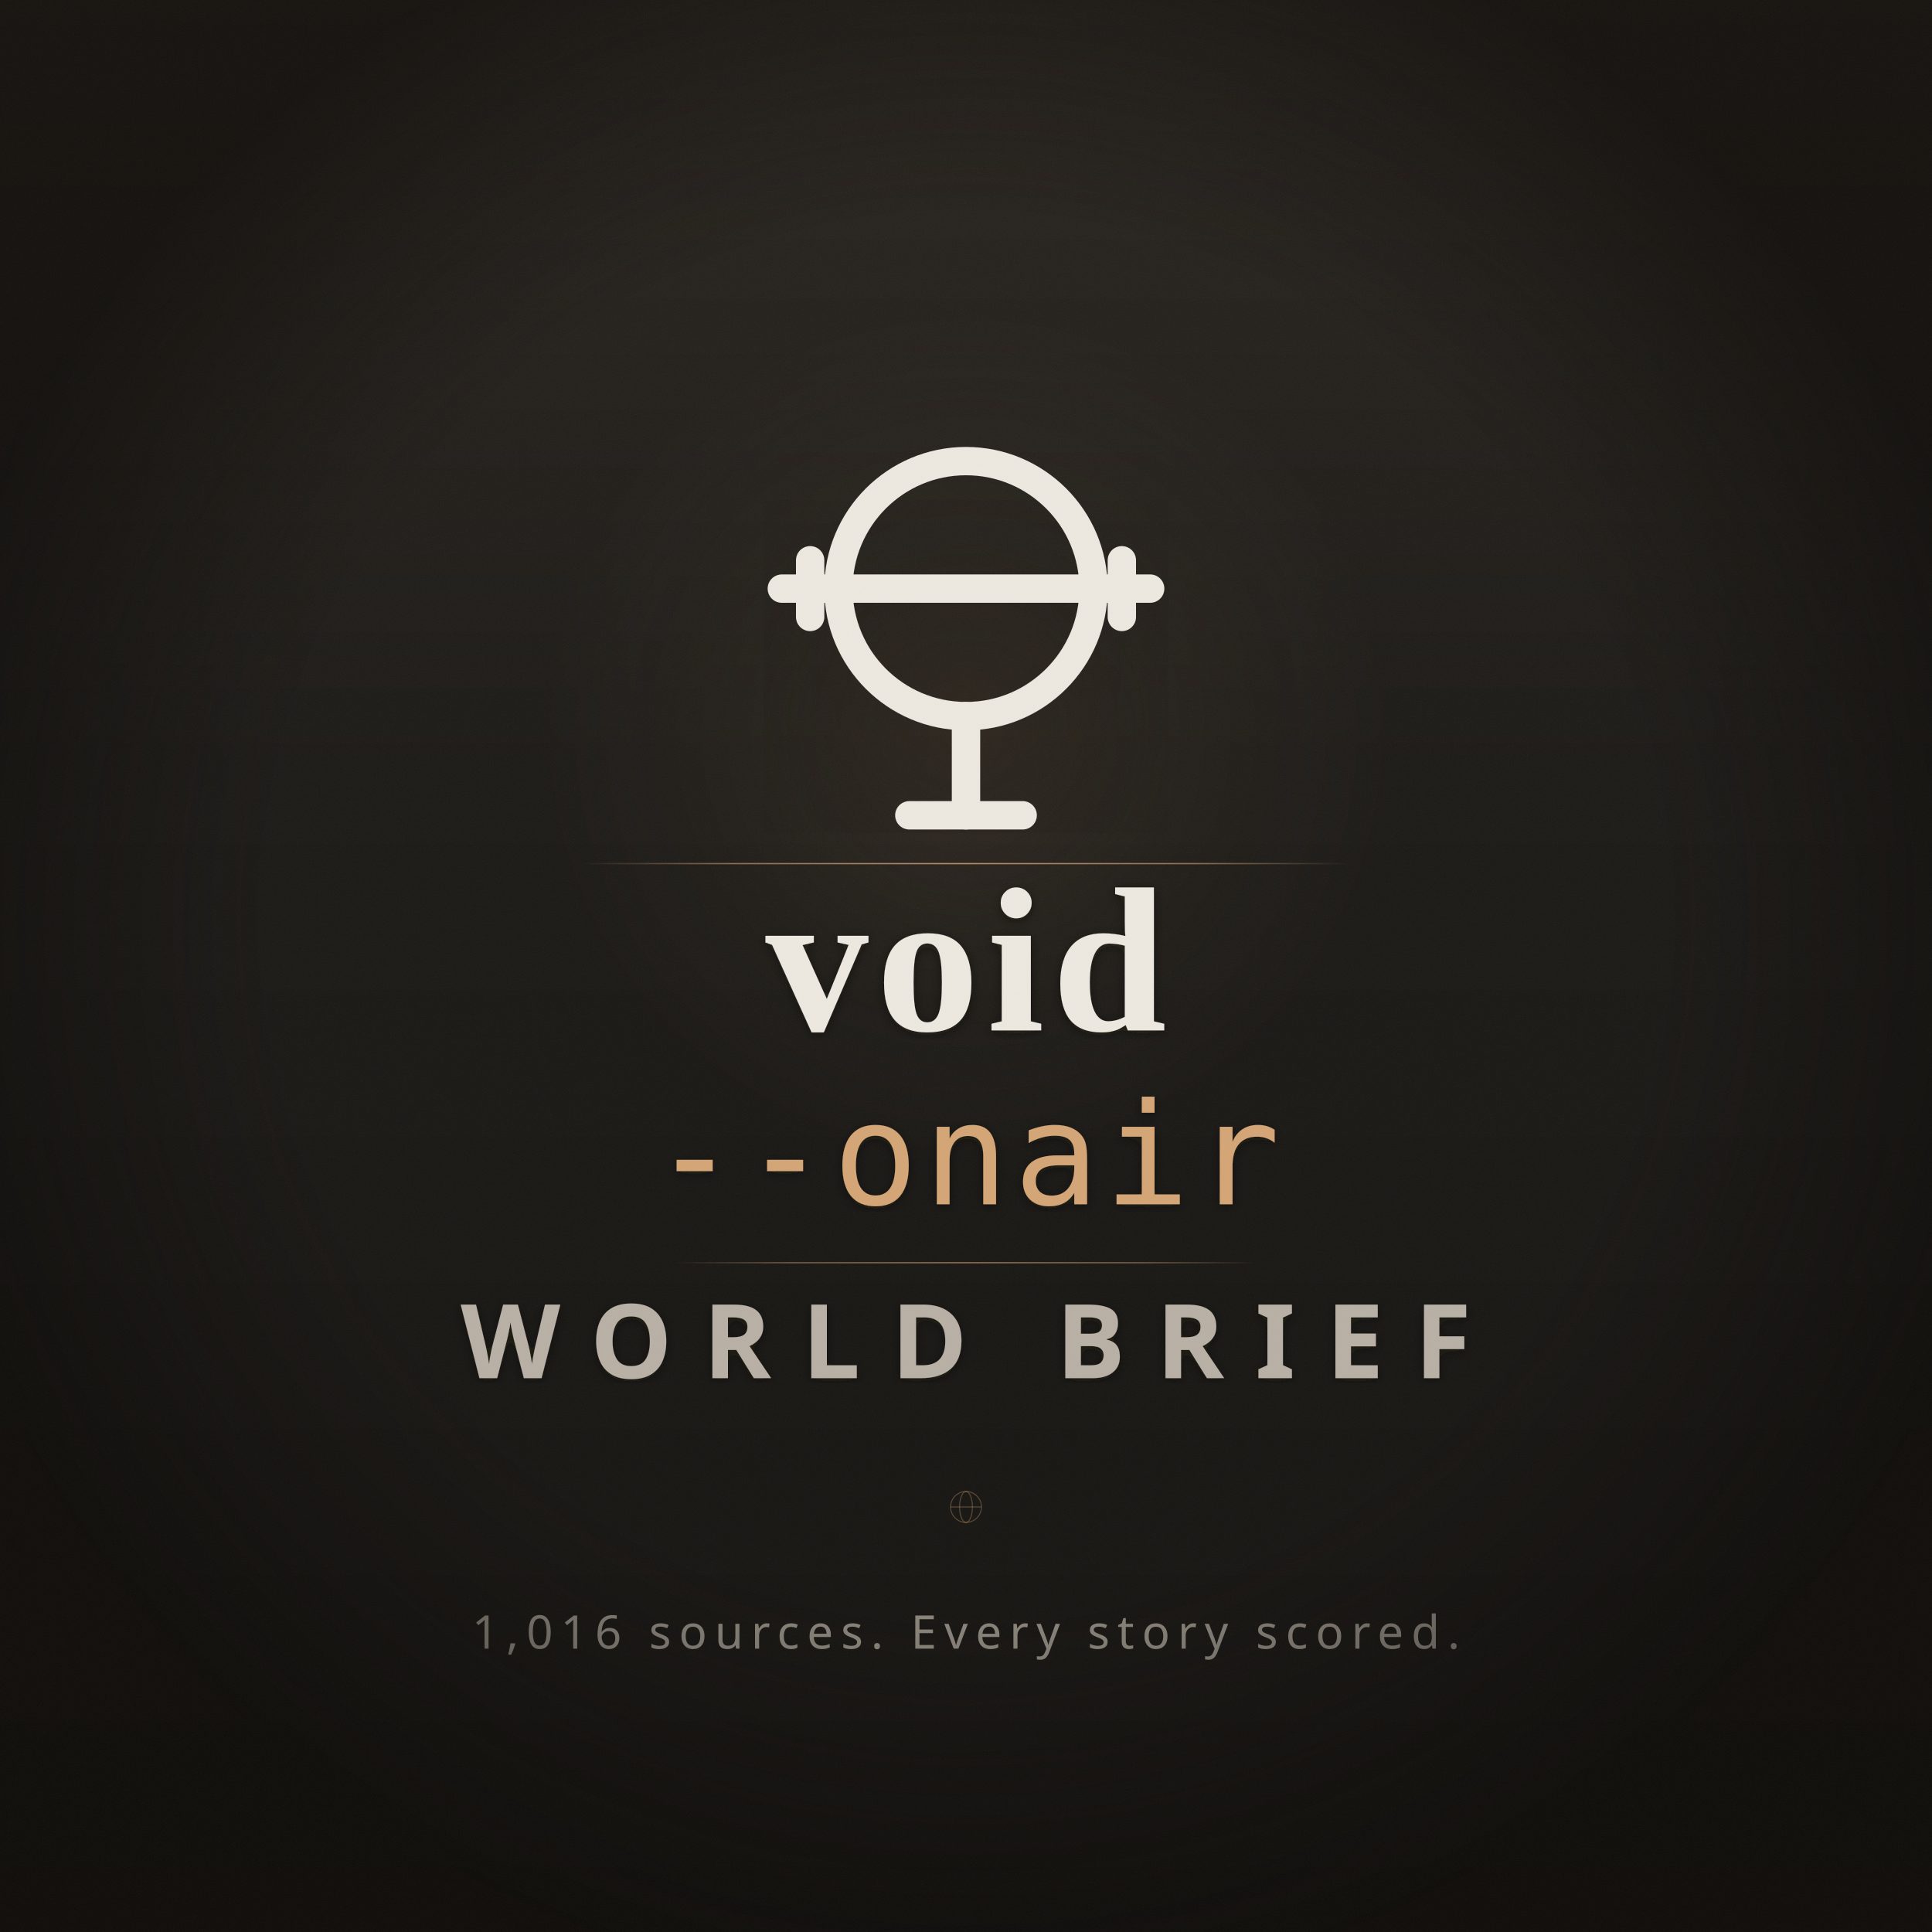
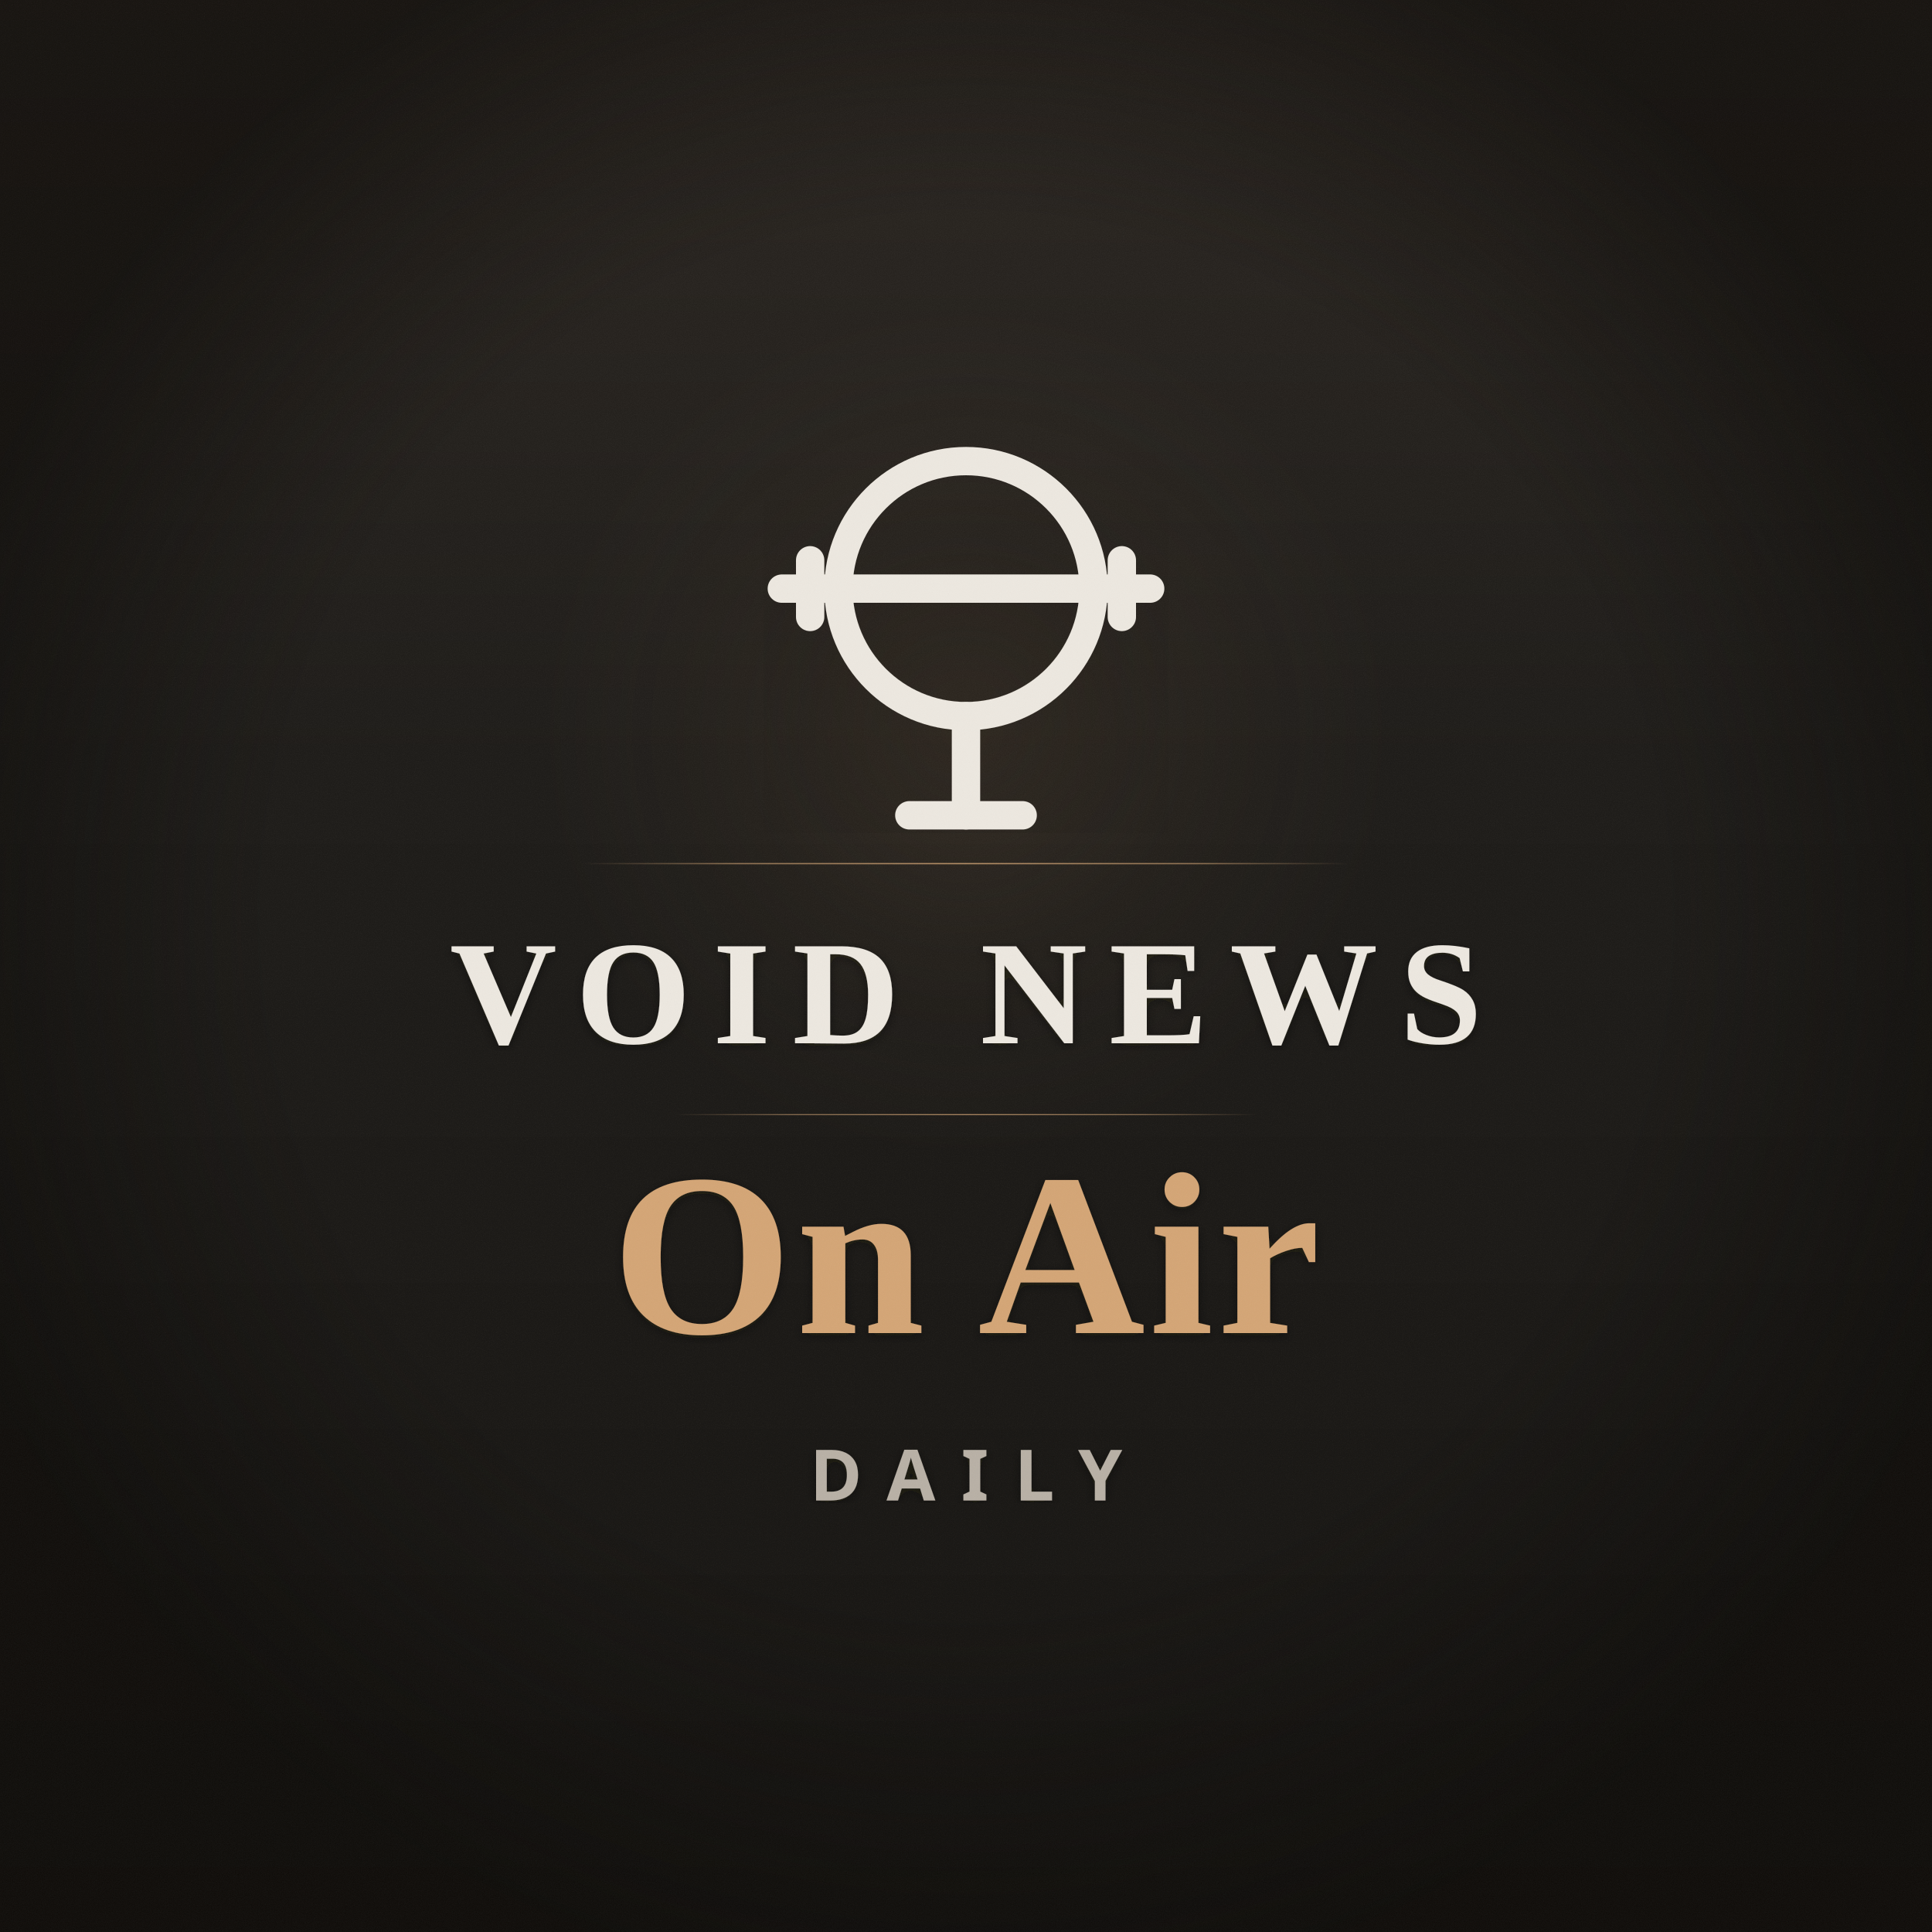
<svg xmlns="http://www.w3.org/2000/svg" viewBox="0 0 3000 3000" width="3000" height="3000">
  <defs>
    <filter id="grain" x="0" y="0" width="100%" height="100%">
      <feTurbulence type="fractalNoise" baseFrequency="0.75" numOctaves="4" stitchTiles="stitch" result="noise" />
      <feColorMatrix type="saturate" values="0" in="noise" result="mono" />
      <feComponentTransfer in="mono" result="clipped">
        <feFuncA type="linear" slope="0.06" intercept="0" />
      </feComponentTransfer>
      <feBlend in="SourceGraphic" in2="clipped" mode="overlay" />
    </filter>
    <radialGradient id="vignette" cx="50%" cy="48%" r="55%" fx="50%" fy="46%">
      <stop offset="0%" stop-color="#0A0805" stop-opacity="0" />
      <stop offset="65%" stop-color="#0A0805" stop-opacity="0" />
      <stop offset="100%" stop-color="#0A0805" stop-opacity="0.65" />
    </radialGradient>
    <radialGradient id="iconGlow" cx="50%" cy="38%" r="22%">
      <stop offset="0%" stop-color="#D4A574" stop-opacity="0.12" />
      <stop offset="50%" stop-color="#D4A574" stop-opacity="0.04" />
      <stop offset="100%" stop-color="#D4A574" stop-opacity="0" />
    </radialGradient>
    <linearGradient id="surfaceGrade" x1="50%" y1="0%" x2="50%" y2="100%">
      <stop offset="0%" stop-color="#2A2520" stop-opacity="1" />
      <stop offset="40%" stop-color="#1C1A17" stop-opacity="1" />
      <stop offset="100%" stop-color="#14120F" stop-opacity="1" />
    </linearGradient>
    <linearGradient id="ruleGlow" x1="0%" y1="50%" x2="100%" y2="50%">
      <stop offset="0%" stop-color="#D4A574" stop-opacity="0" />
      <stop offset="20%" stop-color="#D4A574" stop-opacity="0.6" />
      <stop offset="50%" stop-color="#D4A574" stop-opacity="0.8" />
      <stop offset="80%" stop-color="#D4A574" stop-opacity="0.6" />
      <stop offset="100%" stop-color="#D4A574" stop-opacity="0" />
    </linearGradient>
    <filter id="textShadow" x="-5%" y="-5%" width="110%" height="110%">
      <feDropShadow dx="0" dy="4" stdDeviation="8" flood-color="#0A0805" flood-opacity="0.5" />
    </filter>
  </defs>
  <rect width="3000" height="3000" fill="url(#surfaceGrade)" />
  <rect width="3000" height="3000" fill="url(#iconGlow)" />
  <g transform="translate(1500,980) scale(22)" filter="url(#textShadow)">
    <g fill="none" stroke="#EDE8E0" stroke-width="2" stroke-linecap="round" stroke-linejoin="round" transform="translate(-16,-16)">
      <circle cx="16" cy="13" r="9" />
      <line x1="3" y1="13" x2="29" y2="13" />
      <line x1="5" y1="11" x2="5" y2="15" />
      <line x1="27" y1="11" x2="27" y2="15" />
      <line x1="16" y1="22" x2="16" y2="29" />
      <line x1="12" y1="29" x2="20" y2="29" />
    </g>
  </g>
  <rect x="900" y="1340" width="1200" height="2" fill="url(#ruleGlow)" rx="1" />
-   <text x="1500" y="1600" font-family="'Playfair Display', Georgia, 'Times New Roman', serif" font-weight="700" font-size="320" fill="#EDE8E0" text-anchor="middle" letter-spacing="12" filter="url(#textShadow)">void</text>
-   <text x="1500" y="1870" font-family="'IBM Plex Mono', 'JetBrains Mono', Menlo, Consolas, monospace" font-weight="400" font-size="220" fill="#D4A574" text-anchor="middle" letter-spacing="8" filter="url(#textShadow)">--onair</text>
-   <rect x="1050" y="1960" width="900" height="1.5" fill="url(#ruleGlow)" rx="1" />
-   <text x="1500" y="2140" font-family="'Barlow Condensed', 'Franklin Gothic Medium', 'Arial Narrow', sans-serif" font-weight="600" font-size="160" fill="#B8B0A5" text-anchor="middle" letter-spacing="48" filter="url(#textShadow)">WORLD BRIEF</text>
-   <text x="1500" y="2560" font-family="'Barlow Condensed', 'Franklin Gothic Medium', 'Arial Narrow', sans-serif" font-weight="400" font-size="72" fill="#8A847B" text-anchor="middle" letter-spacing="12">1,016 sources. Every story scored.</text>
-   <g transform="translate(1500,2340)" fill="none" stroke="#D4A574" stroke-width="1.5" stroke-opacity="0.35">
-     <circle cx="0" cy="0" r="24" />
-     <ellipse cx="0" cy="0" rx="10" ry="24" />
-     <line x1="-24" y1="0" x2="24" y2="0" />
-   </g>
+   <text x="1500" y="1620" font-family="'Playfair Display', Georgia, 'Times New Roman', serif" font-weight="700" font-size="230" fill="#EDE8E0" text-anchor="middle" letter-spacing="34" filter="url(#textShadow)">VOID NEWS</text>
+   <rect x="1050" y="1730" width="900" height="1.5" fill="url(#ruleGlow)" rx="1" />
+   <text x="1500" y="2070" font-family="'Playfair Display', Georgia, 'Times New Roman', serif" font-weight="700" font-size="360" fill="#D4A574" text-anchor="middle" letter-spacing="6" filter="url(#textShadow)">On Air</text>
+   <text x="1500" y="2330" font-family="'Barlow Condensed', 'Franklin Gothic Medium', 'Arial Narrow', sans-serif" font-weight="600" font-size="110" fill="#B8B0A5" text-anchor="middle" letter-spacing="40" filter="url(#textShadow)">DAILY</text>
  <rect width="3000" height="3000" fill="url(#vignette)" />
  <rect width="3000" height="3000" fill="transparent" filter="url(#grain)" />
</svg>
